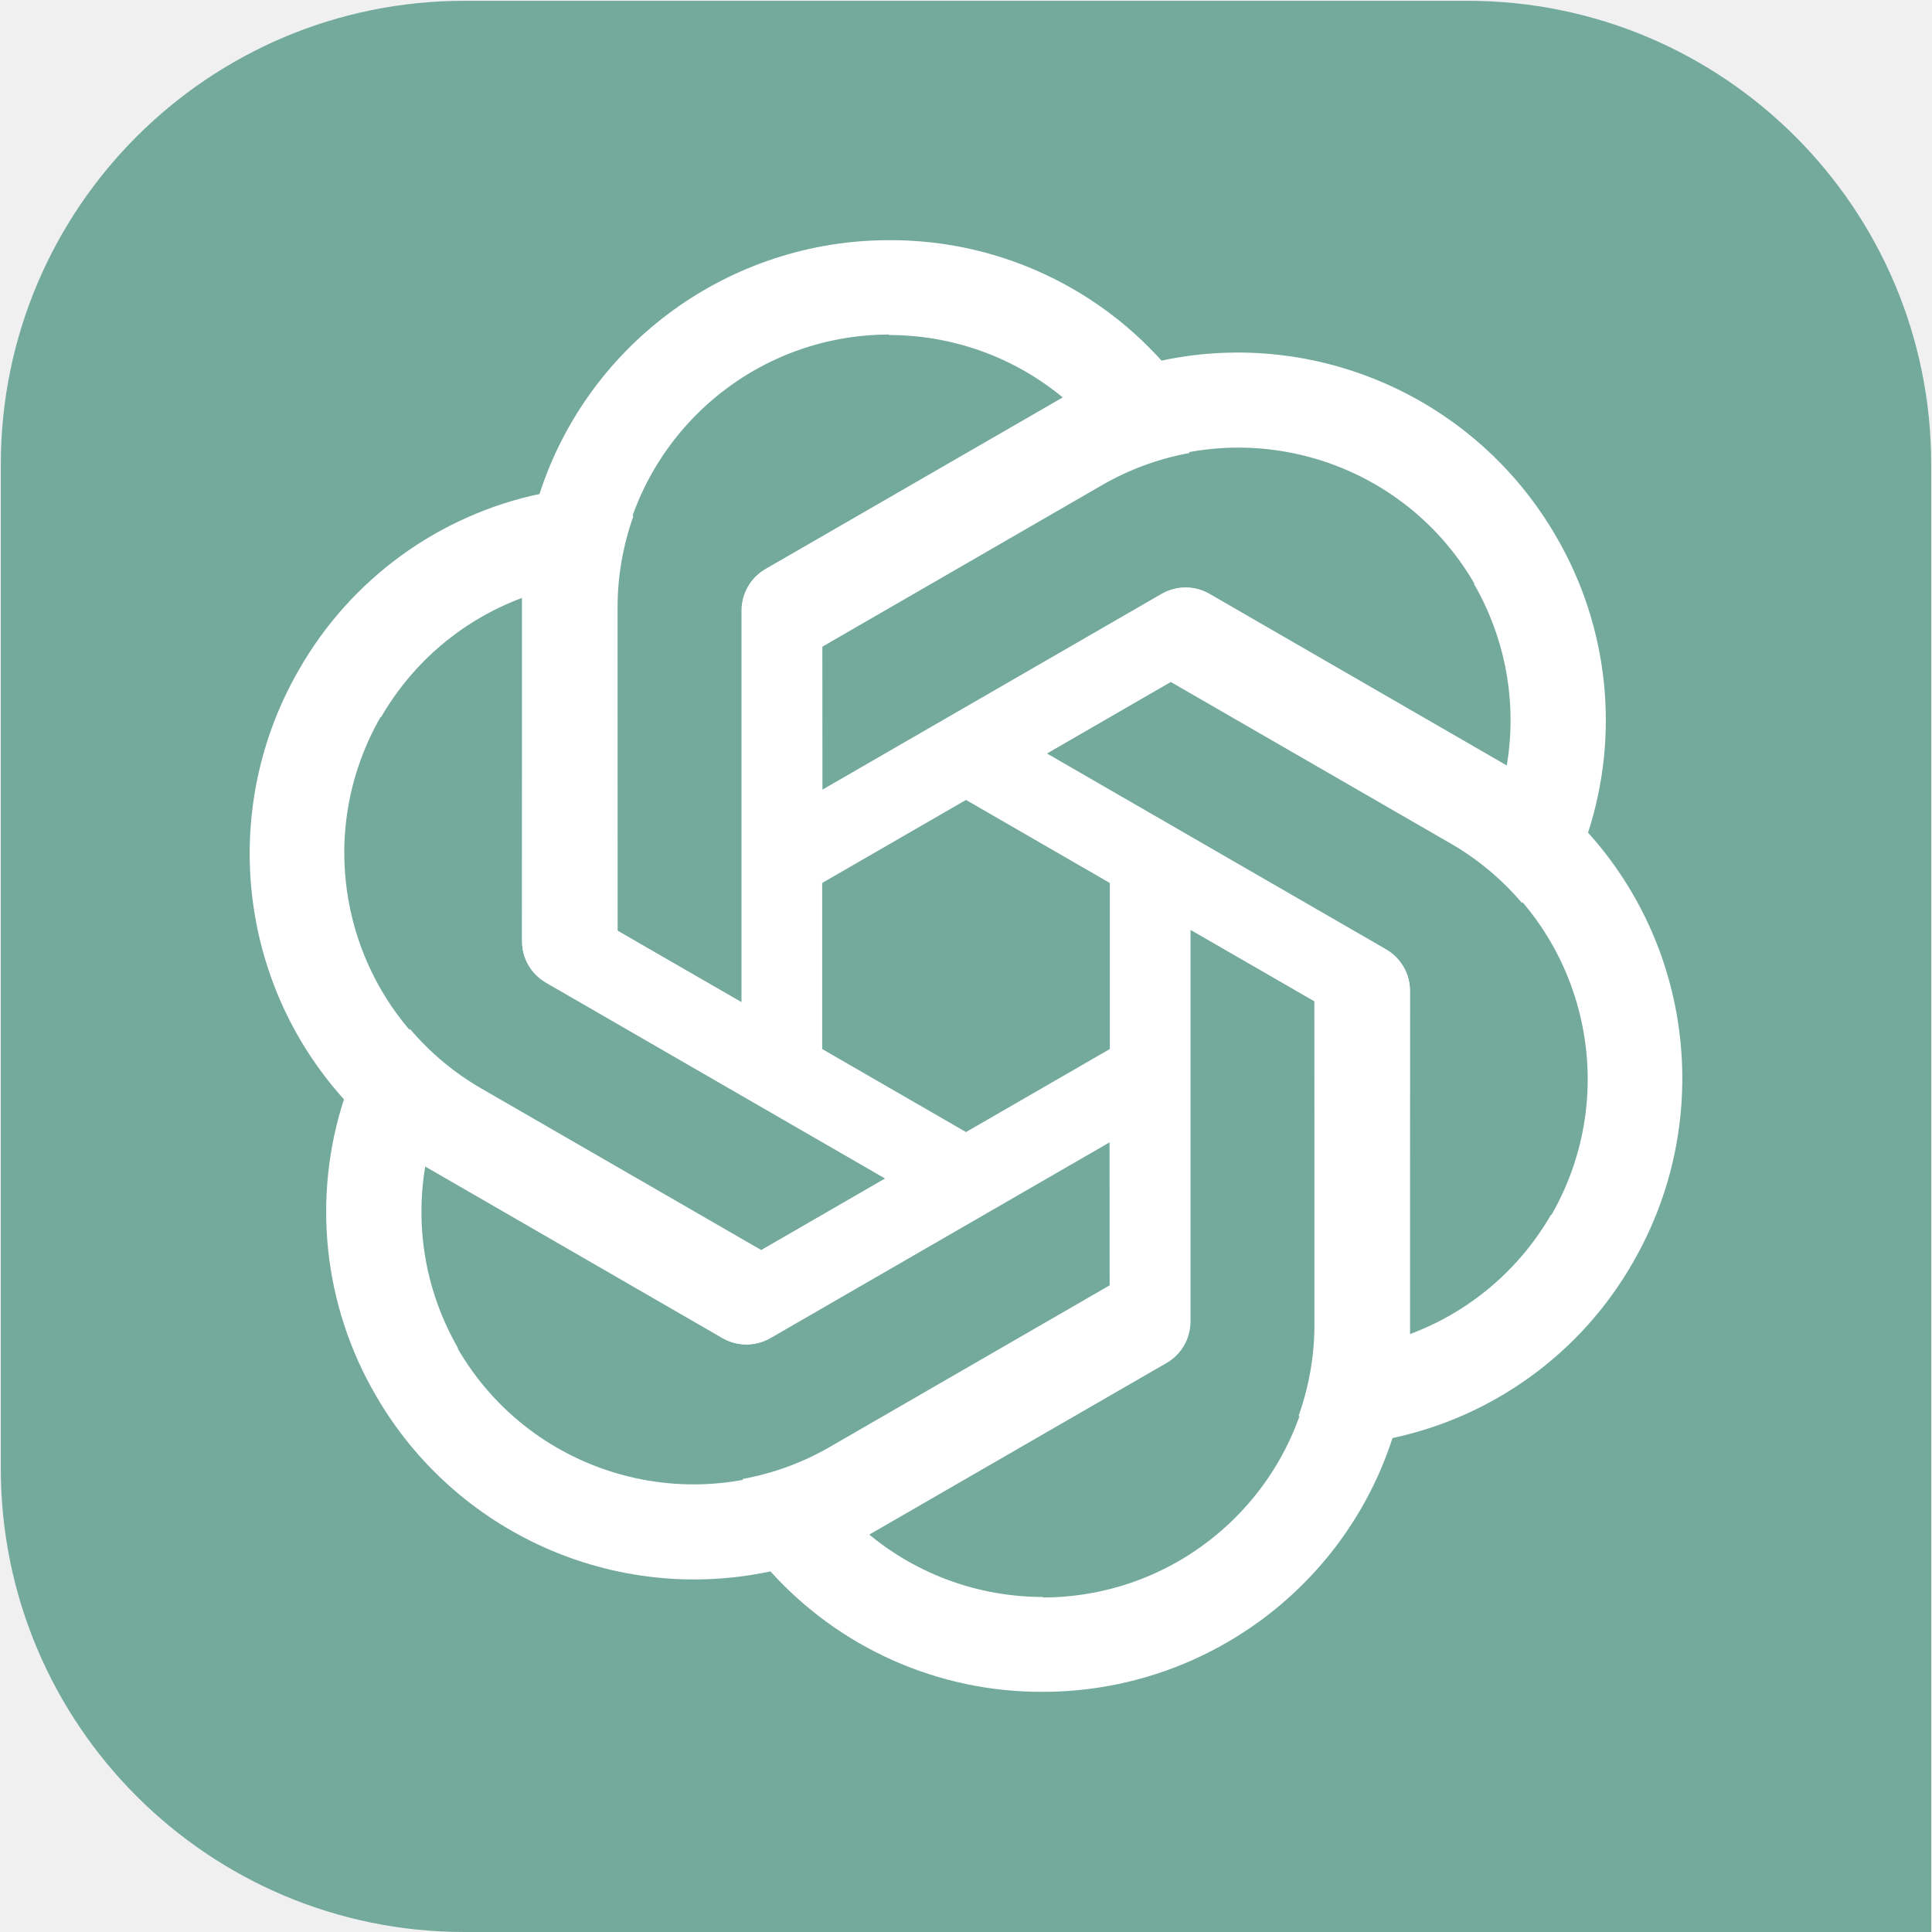
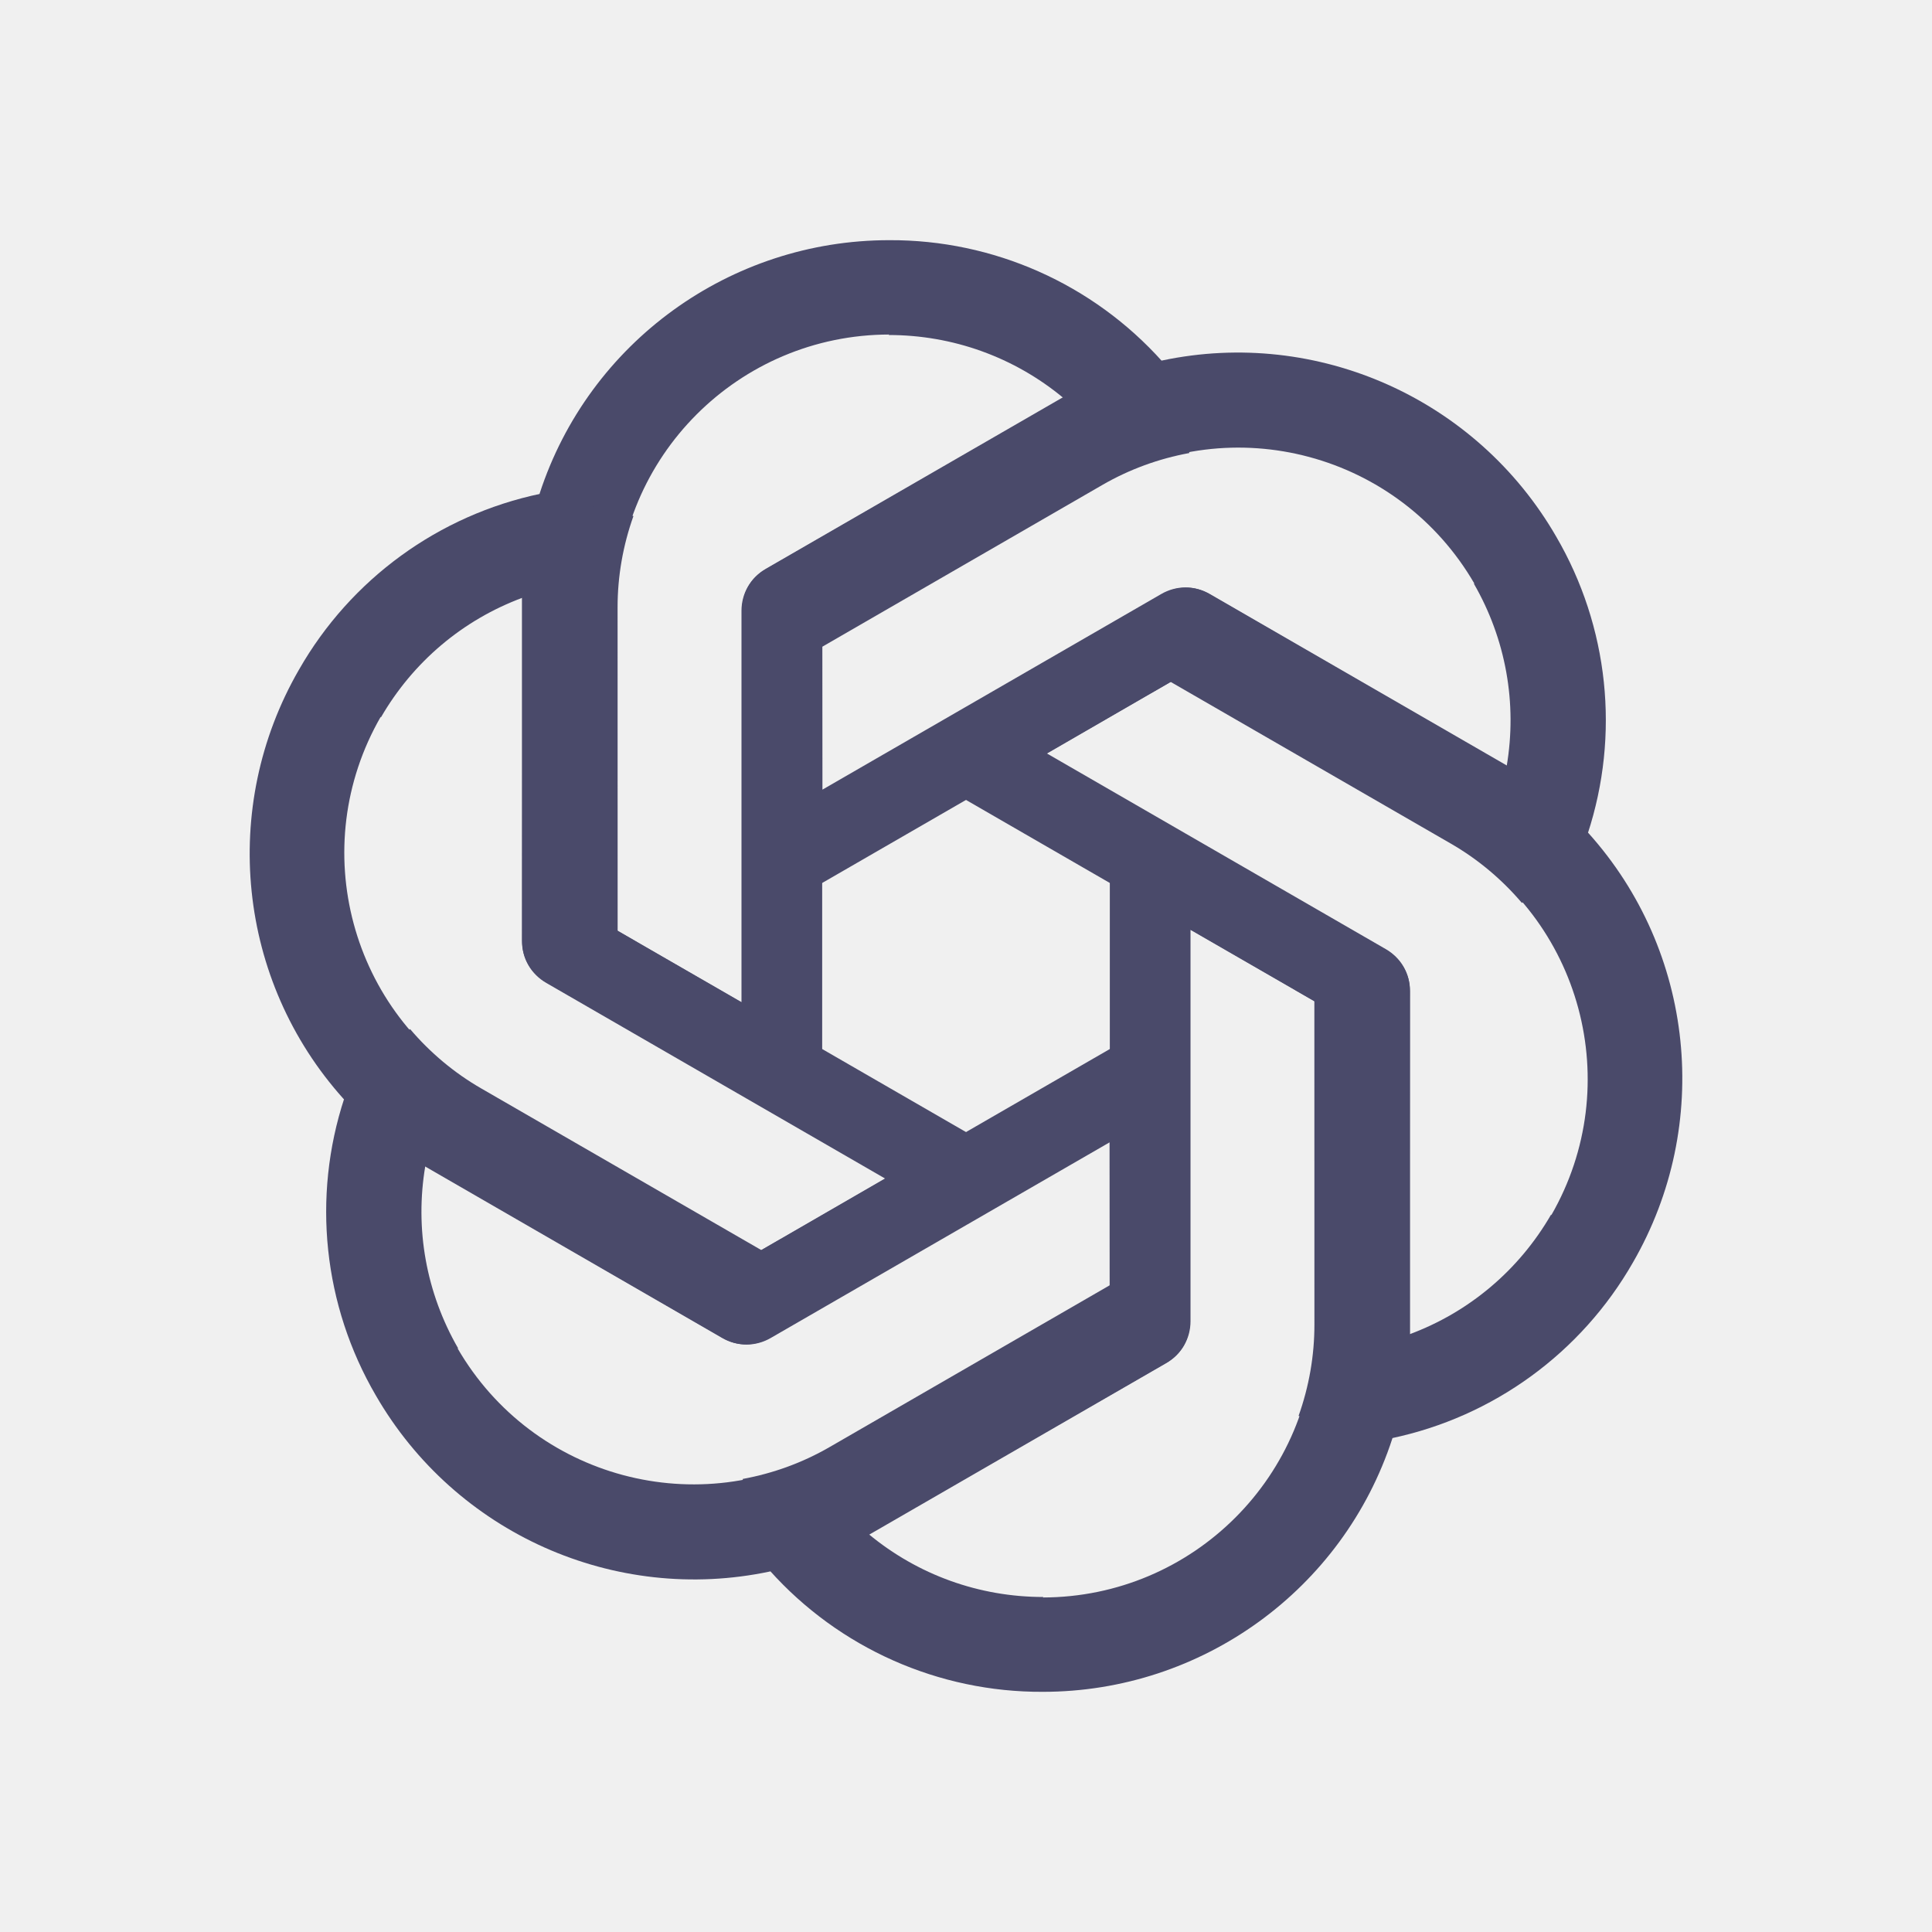
<svg xmlns="http://www.w3.org/2000/svg" xmlns:xlink="http://www.w3.org/1999/xlink" viewBox="0 0 2406 2406">
-   <path d="M1 578.4C1 259.5 259.5 1 578.4 1h1249.1c319 0 577.5 258.5 577.5 577.4V2406H578.4C259.5 2406 1 2147.5 1 1828.6V578.4z" fill="#74aa9c" />
-   <path id="a" d="M1107.3 299.1c-197.999 0-373.9 127.3-435.2 315.3L650 743.5v427.9c0 21.4 11 40.4 29.4 51.4l344.5 198.515V833.3h.1v-27.9L1372.7 604c33.715-19.52 70.44-32.857 108.47-39.828L1447.6 450.3C1361 353.5 1237.1 298.5 1107.3 299.1zm0 117.5-.6.6c79.699 0 156.3 27.5 217.6 78.4-2.5 1.2-7.4 4.3-11 6.1L952.8 709.3c-18.4 10.4-29.4 30-29.4 51.4V1248l-155.1-89.4V755.8c-.1-187.099 151.601-338.9 339-339.2z" fill="#fff" />
-   <use xlink:href="#a" transform="rotate(60 1203 1203)" />
-   <use xlink:href="#a" transform="rotate(120 1203 1203)" />
-   <use xlink:href="#a" transform="rotate(180 1203 1203)" />
-   <use xlink:href="#a" transform="rotate(240 1203 1203)" />
-   <use xlink:href="#a" transform="rotate(300 1203 1203)" />
+   <g fill="#4A4A6A">
+     <path id="a" d="M1107.3 299.1c-197.999 0-373.9 127.3-435.2 315.3L650 743.5v427.9c0 21.4 11 40.4 29.4 51.4l344.5 198.515V833.3h.1v-27.9L1372.7 604c33.715-19.52 70.44-32.857 108.47-39.828L1447.6 450.3C1361 353.5 1237.1 298.5 1107.3 299.1zm0 117.5-.6.6c79.699 0 156.3 27.5 217.6 78.4-2.5 1.2-7.4 4.3-11 6.1L952.8 709.3c-18.4 10.4-29.4 30-29.4 51.4V1248l-155.1-89.4V755.8c-.1-187.099 151.601-338.9 339-339.2z" />
+     <use xlink:href="#a" transform="rotate(60 1203 1203)" />
+     <use xlink:href="#a" transform="rotate(120 1203 1203)" />
+     <use xlink:href="#a" transform="rotate(180 1203 1203)" />
+     <use xlink:href="#a" transform="rotate(240 1203 1203)" />
+     <use xlink:href="#a" transform="rotate(300 1203 1203)" />
+   </g>
</svg>
